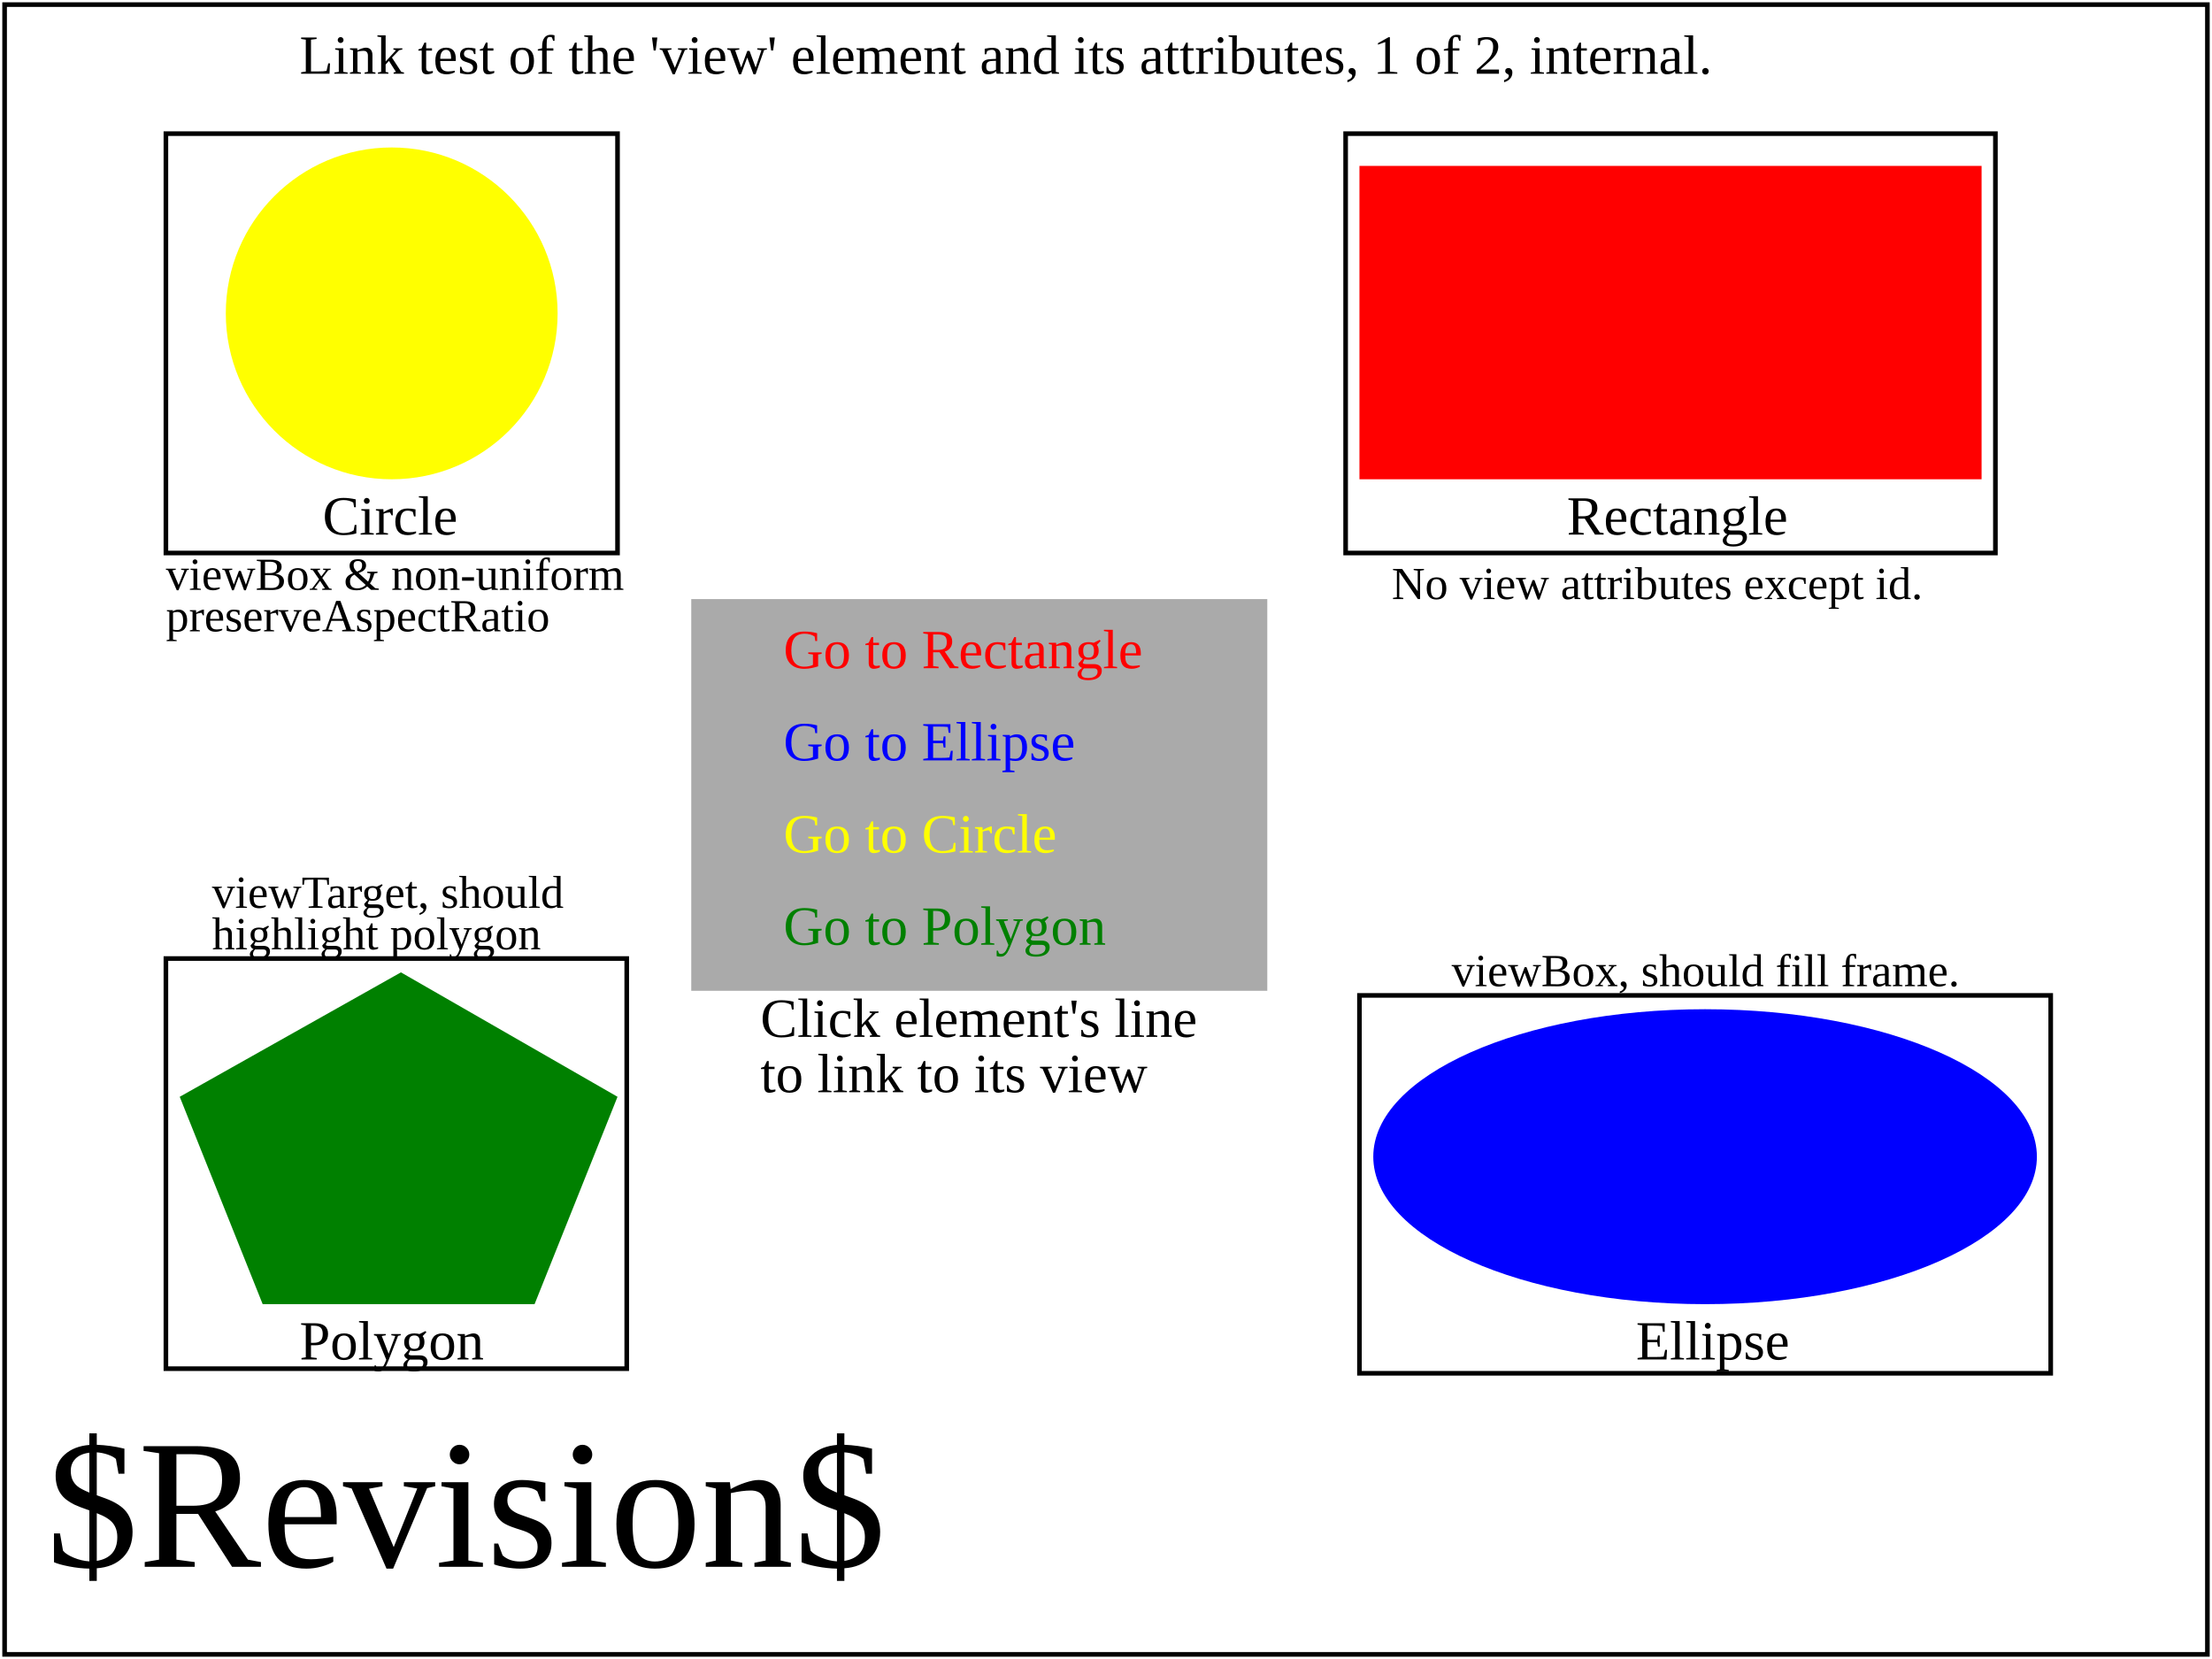
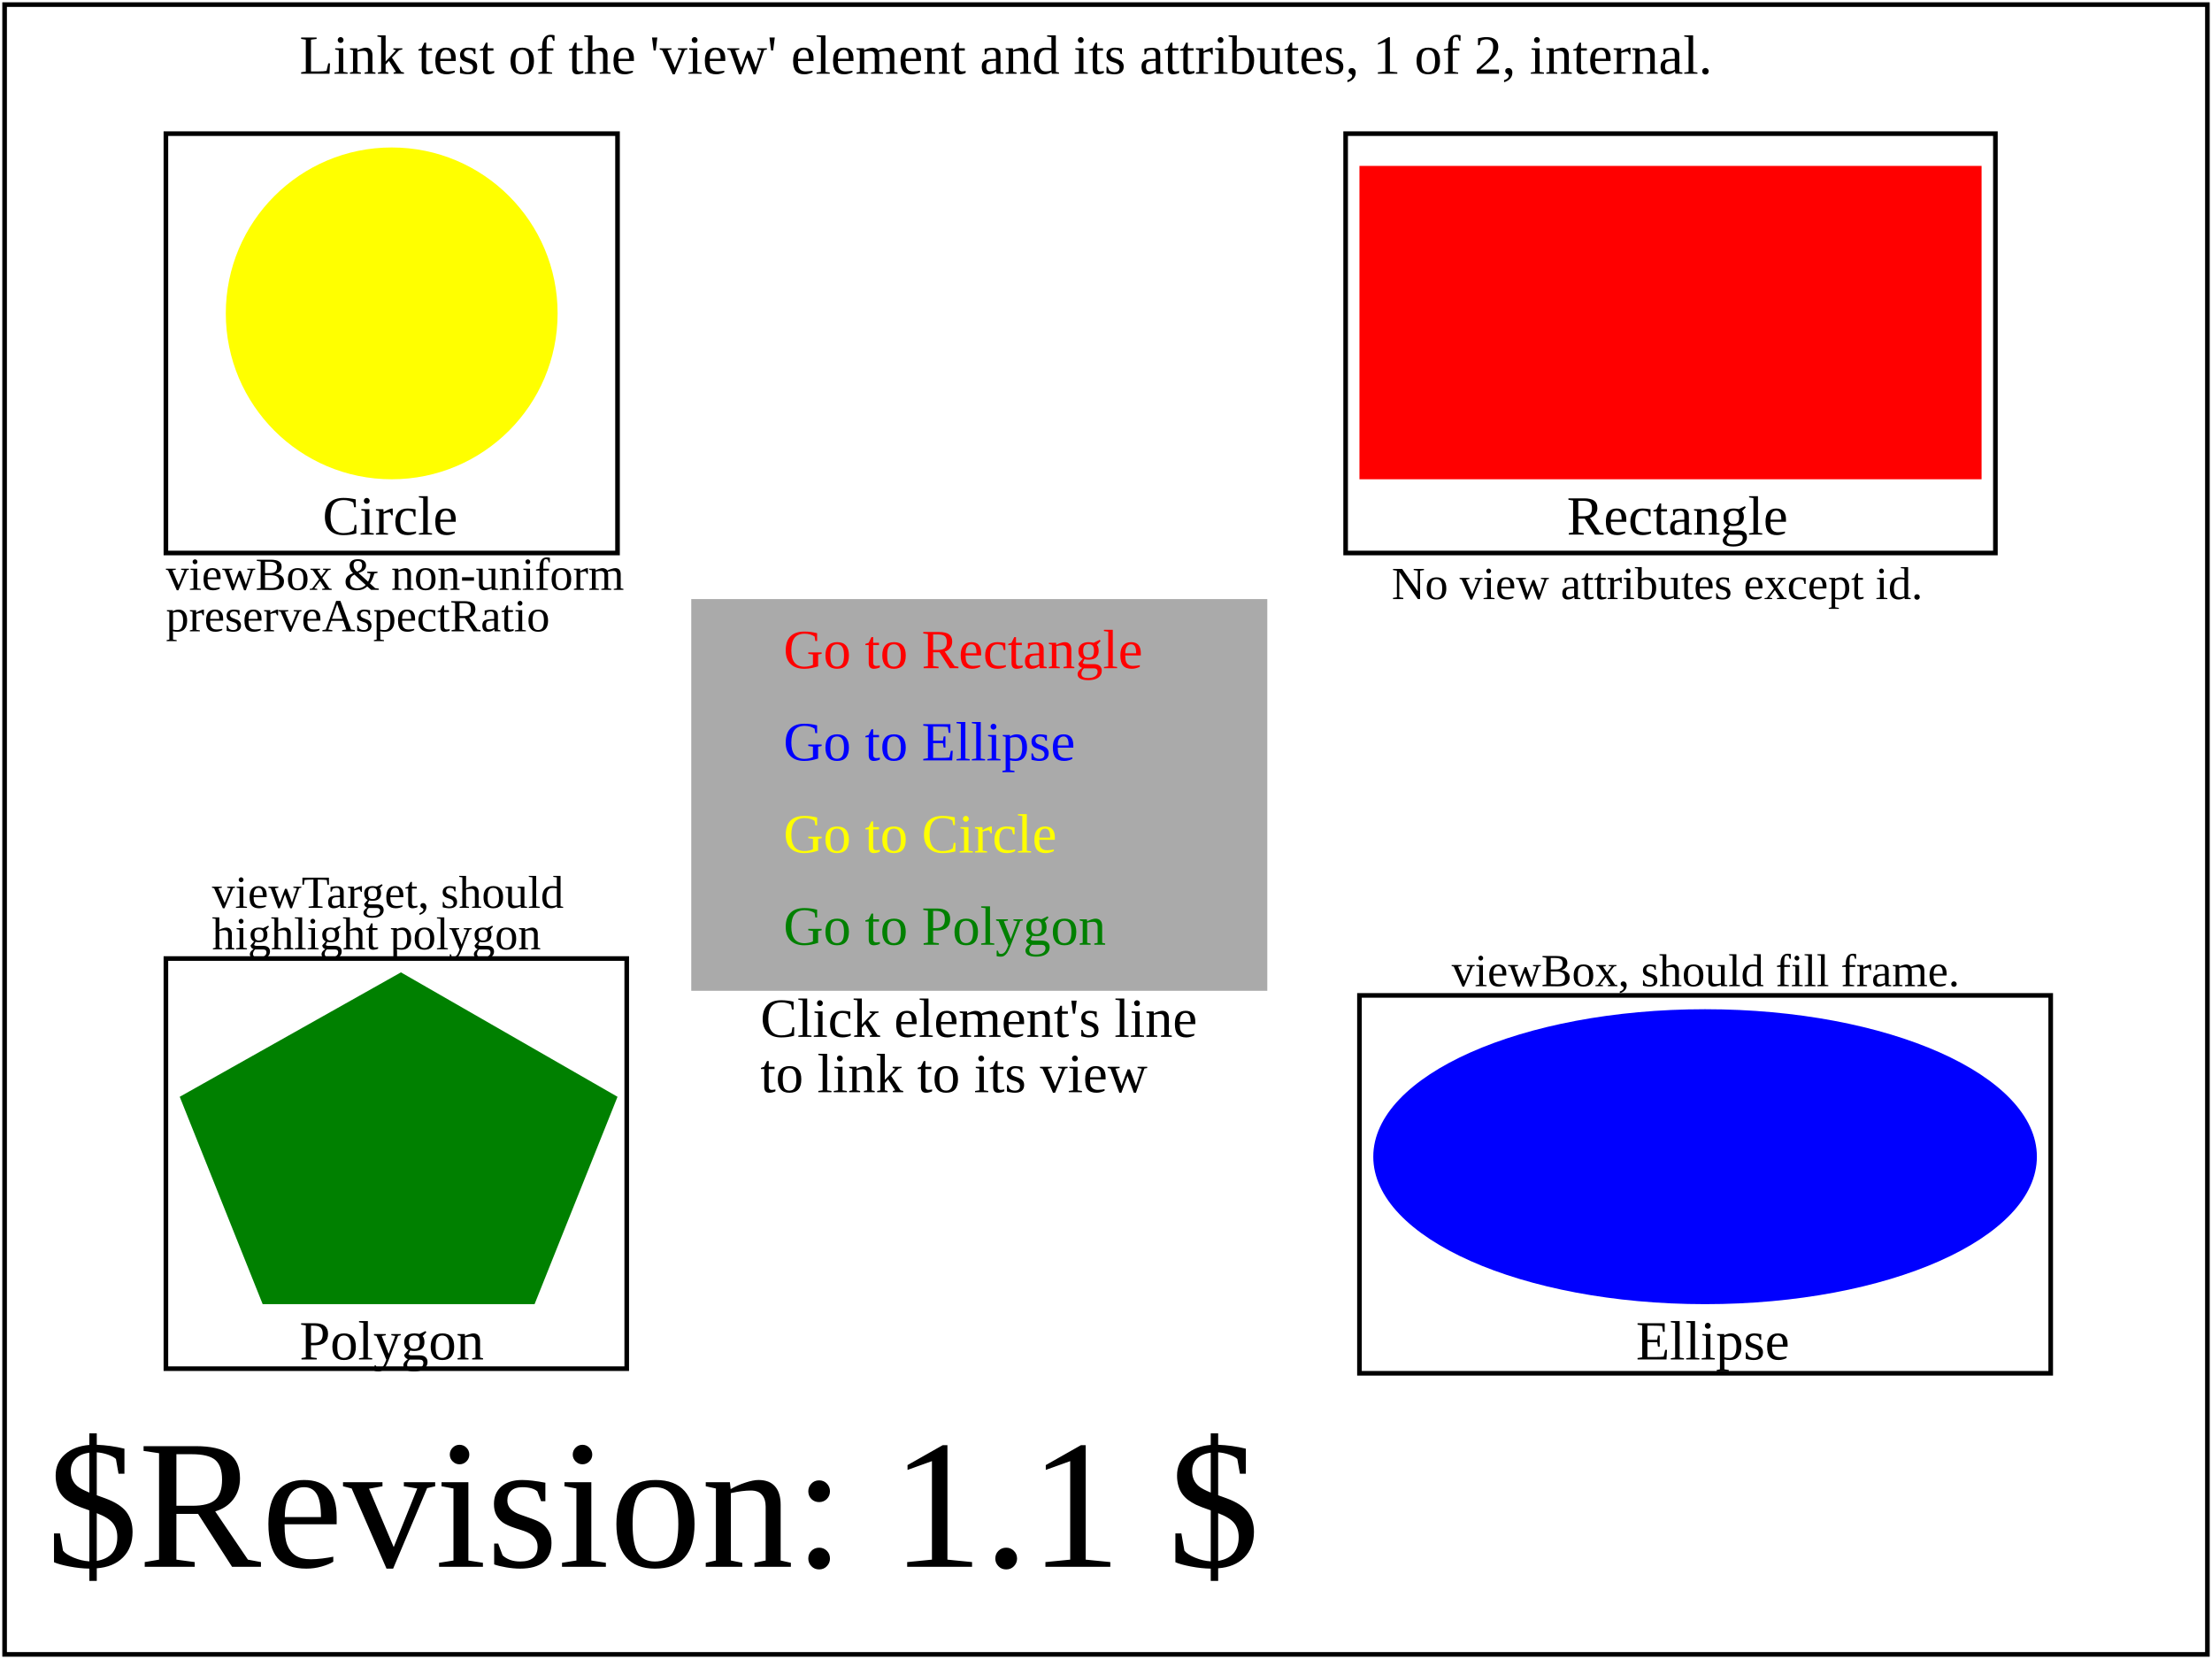
<svg xmlns="http://www.w3.org/2000/svg" xmlns:ns1="http://www.w3.org/2000/02/svg/testsuite/description/" xmlns:xlink="http://www.w3.org/1999/xlink" version="1.1" baseProfile="basic" id="svg-root" width="100%" height="100%" viewBox="0 0 480 360">
  <ns1:SVGTestCase chapter="linking" section="uri" profile="f" index="01">
-     <ns1:OperatorScript version="$Revision$" testname="linking-uri-01-b.svg">
+     <ns1:OperatorScript version="$Revision: 1.1 $" testname="linking-uri-01-b.svg">
      <ns1:Paragraph>
                Verify the capability to handle links to 'view' elements, and the
                permissible attributes on those elements.  All of the links in this
                test case are internal, i.e., to 'view' elements within the SVG file.  
                This test is one of a pair, with linking-uri-02-b, which is substantially
                identical except that its links target view elements in this test case,
                i.e., they are external).
            </ns1:Paragraph>
      <ns1:Paragraph>
                In the four quadrants of the initial picture are four graphical objects.  
                Clockwise from upper right, they are
                a red rectangle, blue ellipse, green polygon (pentagon), and yellow
                circle.  Each is labelled and tightly boxes with a rectangular frame.
                Each is referenced by an associated 'view' element, with attributes
                per the labels in the picture.
            </ns1:Paragraph>
      <ns1:Paragraph>
                In the center is a gray box with four lines of text, each of which says
                "Go to" followed by Rectangle, Ellipse, Polygon, and Circle, respectively.
                Each of these is contained within an 'a' element, whose xlink:href names
                the respective 'view' element of the respective graphical object.
            </ns1:Paragraph>
      <ns1:Paragraph>
                Activating the Rectangle link should cause no change in the picture.  Its
                'view' element has no attributes (other than id), so the correct view in 
                the frame is of the parent 'svg' element, which is the whole picture.
            </ns1:Paragraph>
      <ns1:Paragraph>
                Activating the Ellipse link should cause the initial picture to be replaced in the
                frame by the whole ellipse element, uniformly scaled, with its boxing rect
                just inside the frame.
            </ns1:Paragraph>
      <ns1:Paragraph>
                Assuming that a "back" action has
                been requested, activating the Polygon link should cause the initial 
                picture to remain unchanged within the frame, except that the polygon is
                "highlighted" (the meaning of highlighted is not further specified).
            </ns1:Paragraph>
      <ns1:Paragraph>
                Assuming that a "back" action has been requested, 
                activating the Circle link should cause the initial picture to be replaced in the
                frame by the whole whole element, non-uniformly scaled so that it is stretched
                horizontally into an ellipse, with its boxing rect just inside the frame.
            </ns1:Paragraph>
      <ns1:Paragraph>
                There are several reference images associated with this test case.  The first
                illustrates the correct initial state of the rendered SVG file, which should
                also be the correct picture after the Rectangle link is executed.
                The second, third, and fourth illustrate the correct images as described
                above after respectively the Ellipse, Polygon, and Circle links are activated.
                (Note.  This harness does not yet provide access to multiple PNGs; the PNG for the
                initial view is shown.)	
            </ns1:Paragraph>
      <ns1:Paragraph>
                The test uses the 'rect', 'circle', 'ellipse', and 'polygon' elements, 
                as well as basic fill (solid simple colors), 
                stroke (black and colored 1-pixel lines), font-family (Arial) and font-size properties.
            </ns1:Paragraph>
    </ns1:OperatorScript>
  </ns1:SVGTestCase>
  <g id="test-body-content">
    <text x="65" y="16" font-size="12">Link test of the 'view' element and its attributes, 1 of 2, internal.</text>
    <g transform="translate(-150,75)">
      <rect x="300" y="55" width="125" height="85" fill="#aaa" />
      <a xlink:href="#rect-view">
        <text x="320" y="70" fill="red">Go to Rectangle</text>
      </a>
      <a xlink:href="#ellipse-view">
        <text x="320" y="90" fill="blue">Go to Ellipse</text>
      </a>
      <a xlink:href="#circle-view">
        <text x="320" y="110" fill="yellow">Go to Circle</text>
      </a>
      <a xlink:href="#polygon-view">
        <text x="320" y="130" fill="green">Go to Polygon</text>
      </a>
      <text x="315" y="150" font-size="12">Click element's line</text>
      <text x="315" y="162" font-size="12">to link to its view</text>
    </g>
    <view id="rect-view" />
    <rect id="rect-object" fill="red" x="295" y="36" width="135" height="68" />
    <text id="rect-label" x="340" y="116">Rectangle</text>
    <rect x="292" y="29" width="141" height="91" fill="none" stroke="black" />
    <text x="302" y="130" font-size="10">No view attributes except id.</text>
    <view id="ellipse-view" viewBox="294 221 152 83" />
    <ellipse id="ellipse-object" fill="blue" cx="370" cy="251" rx="72" ry="32" />
    <text id="ellipse-label" x="355" y="295">Ellipse</text>
    <rect x="295" y="216" width="150" height="82" fill="none" stroke="black" />
    <text x="315" y="214" font-size="10">viewBox, should fill frame.</text>
    <view id="circle-view" viewBox="20 29 128 91.5" preserveAspectRatio="none" />
    <circle id="circle-object" fill="yellow" cx="85" cy="68" r="36" />
    <text id="circle-label" x="70" y="116">Circle</text>
    <rect x="36" y="29" width="98" height="91" fill="none" stroke="black" />
    <text x="36" y="128" font-size="10">viewBox &amp; non-uniform</text>
    <text x="36" y="137" font-size="10">preserveAspectRatio</text>
    <view id="polygon-view" viewTarget="polygon-object" />
    <polygon id="polygon-object" fill="green" points="87,211 134,238 116,283 57,283 39,238 87,211" />
    <text id="polygon-label" x="65" y="295">Polygon</text>
    <rect x="36" y="208" width="100" height="89" fill="none" stroke="black" />
    <text x="46" y="197" font-size="10">viewTarget, should</text>
    <text x="46" y="206" font-size="10">highlight polygon</text>
  </g>
-   <text id="revision" x="10" y="340" font-size="40" stroke="none" fill="black">$Revision$</text>
+   <text id="revision" x="10" y="340" font-size="40" stroke="none" fill="black">$Revision: 1.1 $</text>
  <rect id="test-frame" x="1" y="1" width="478" height="358" fill="none" stroke="#000000" />
</svg>
